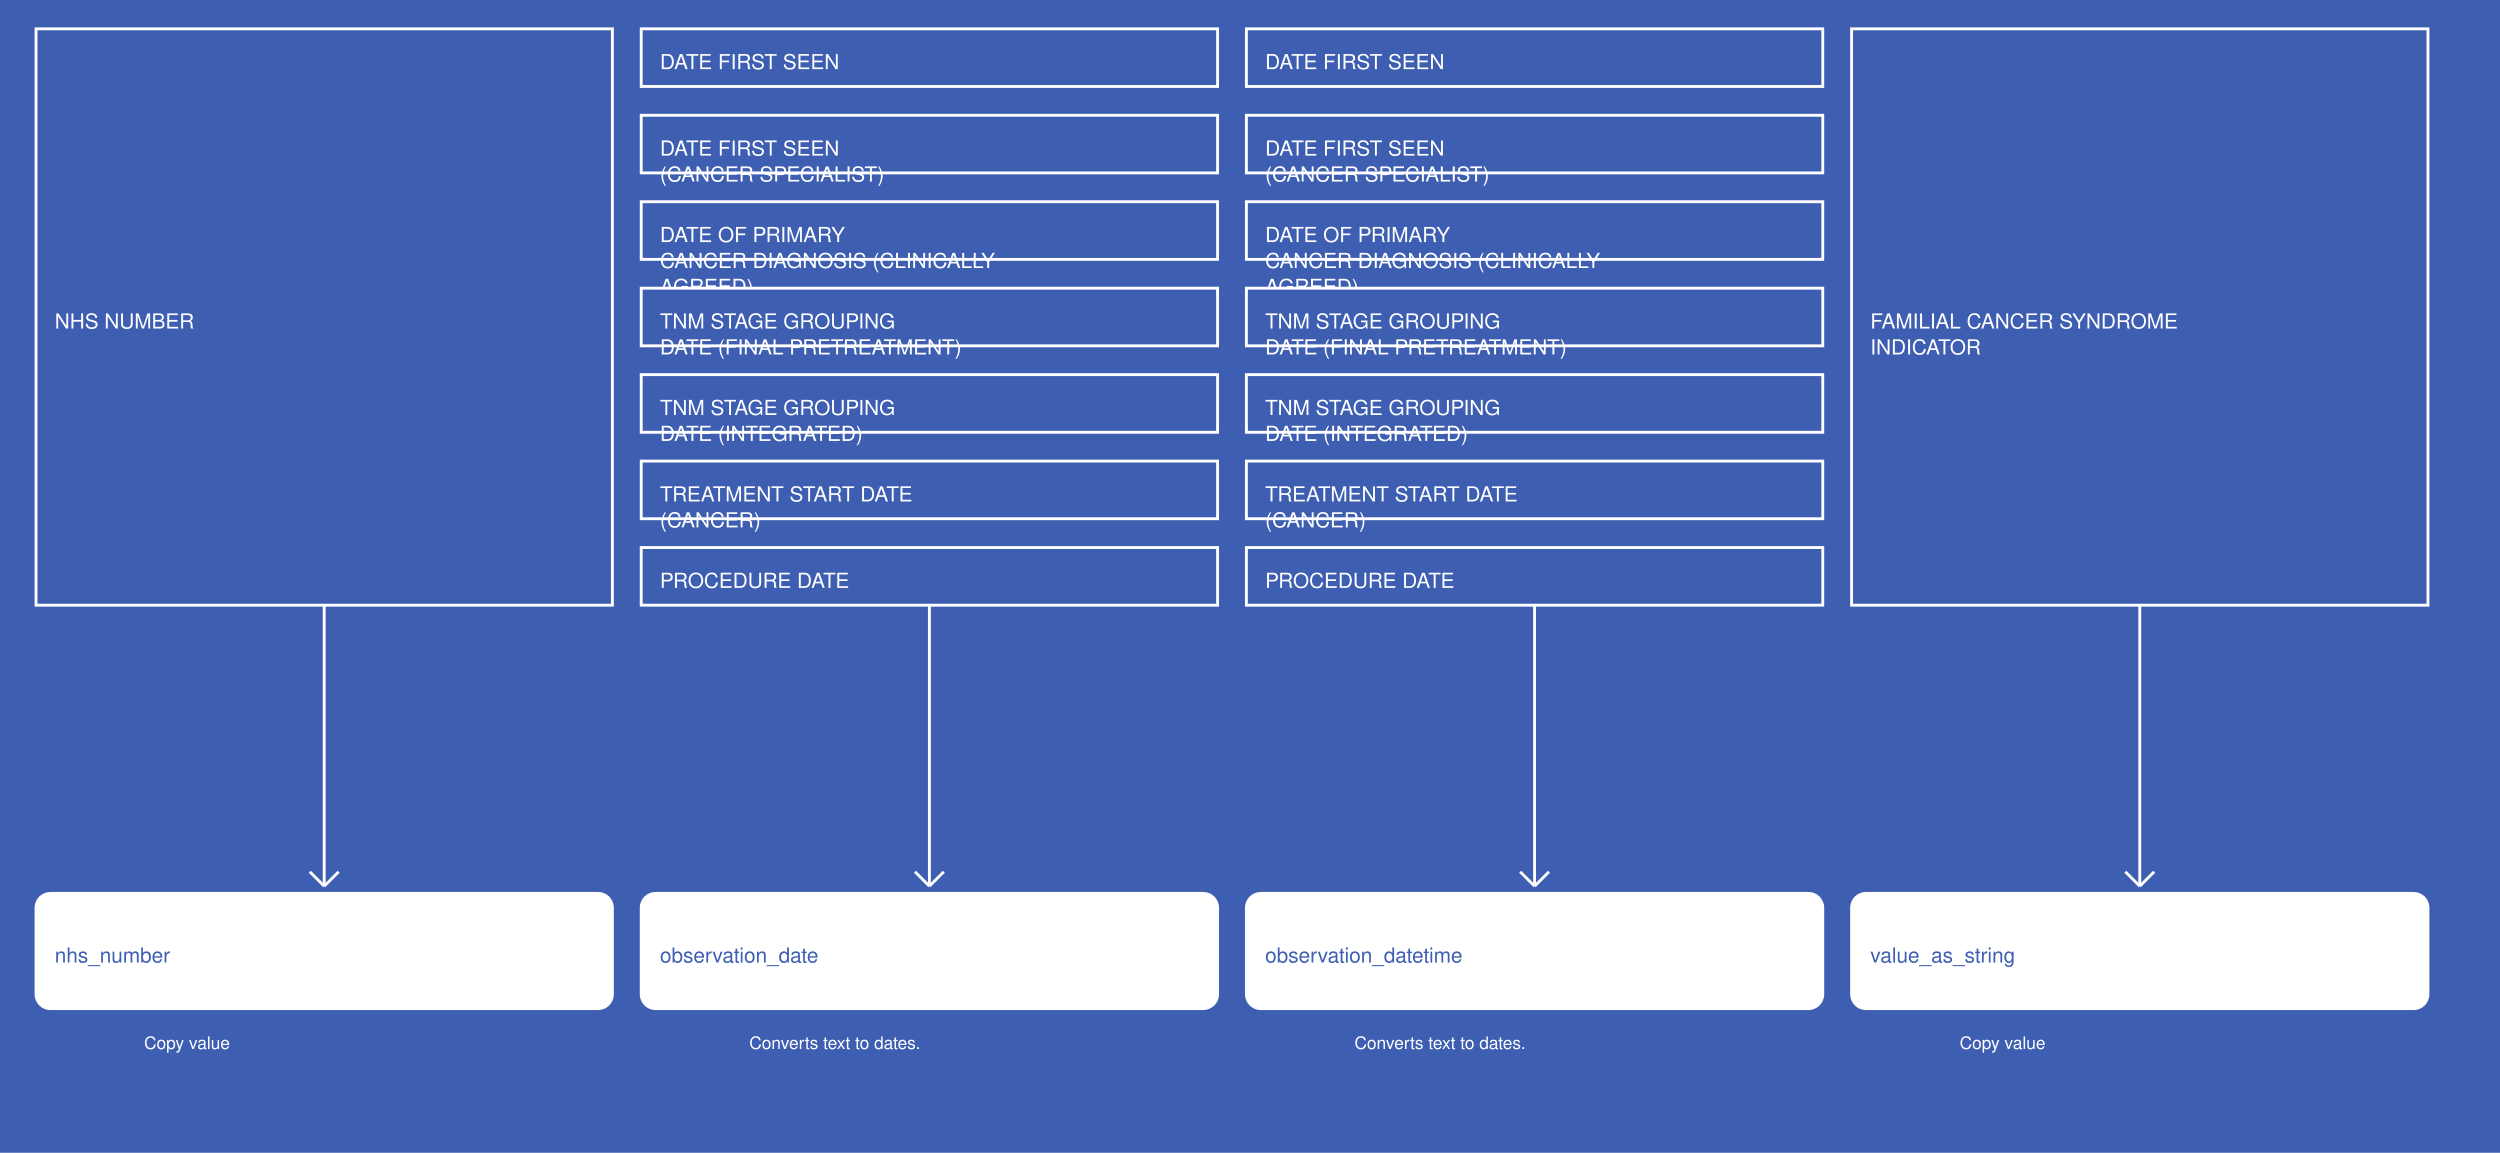
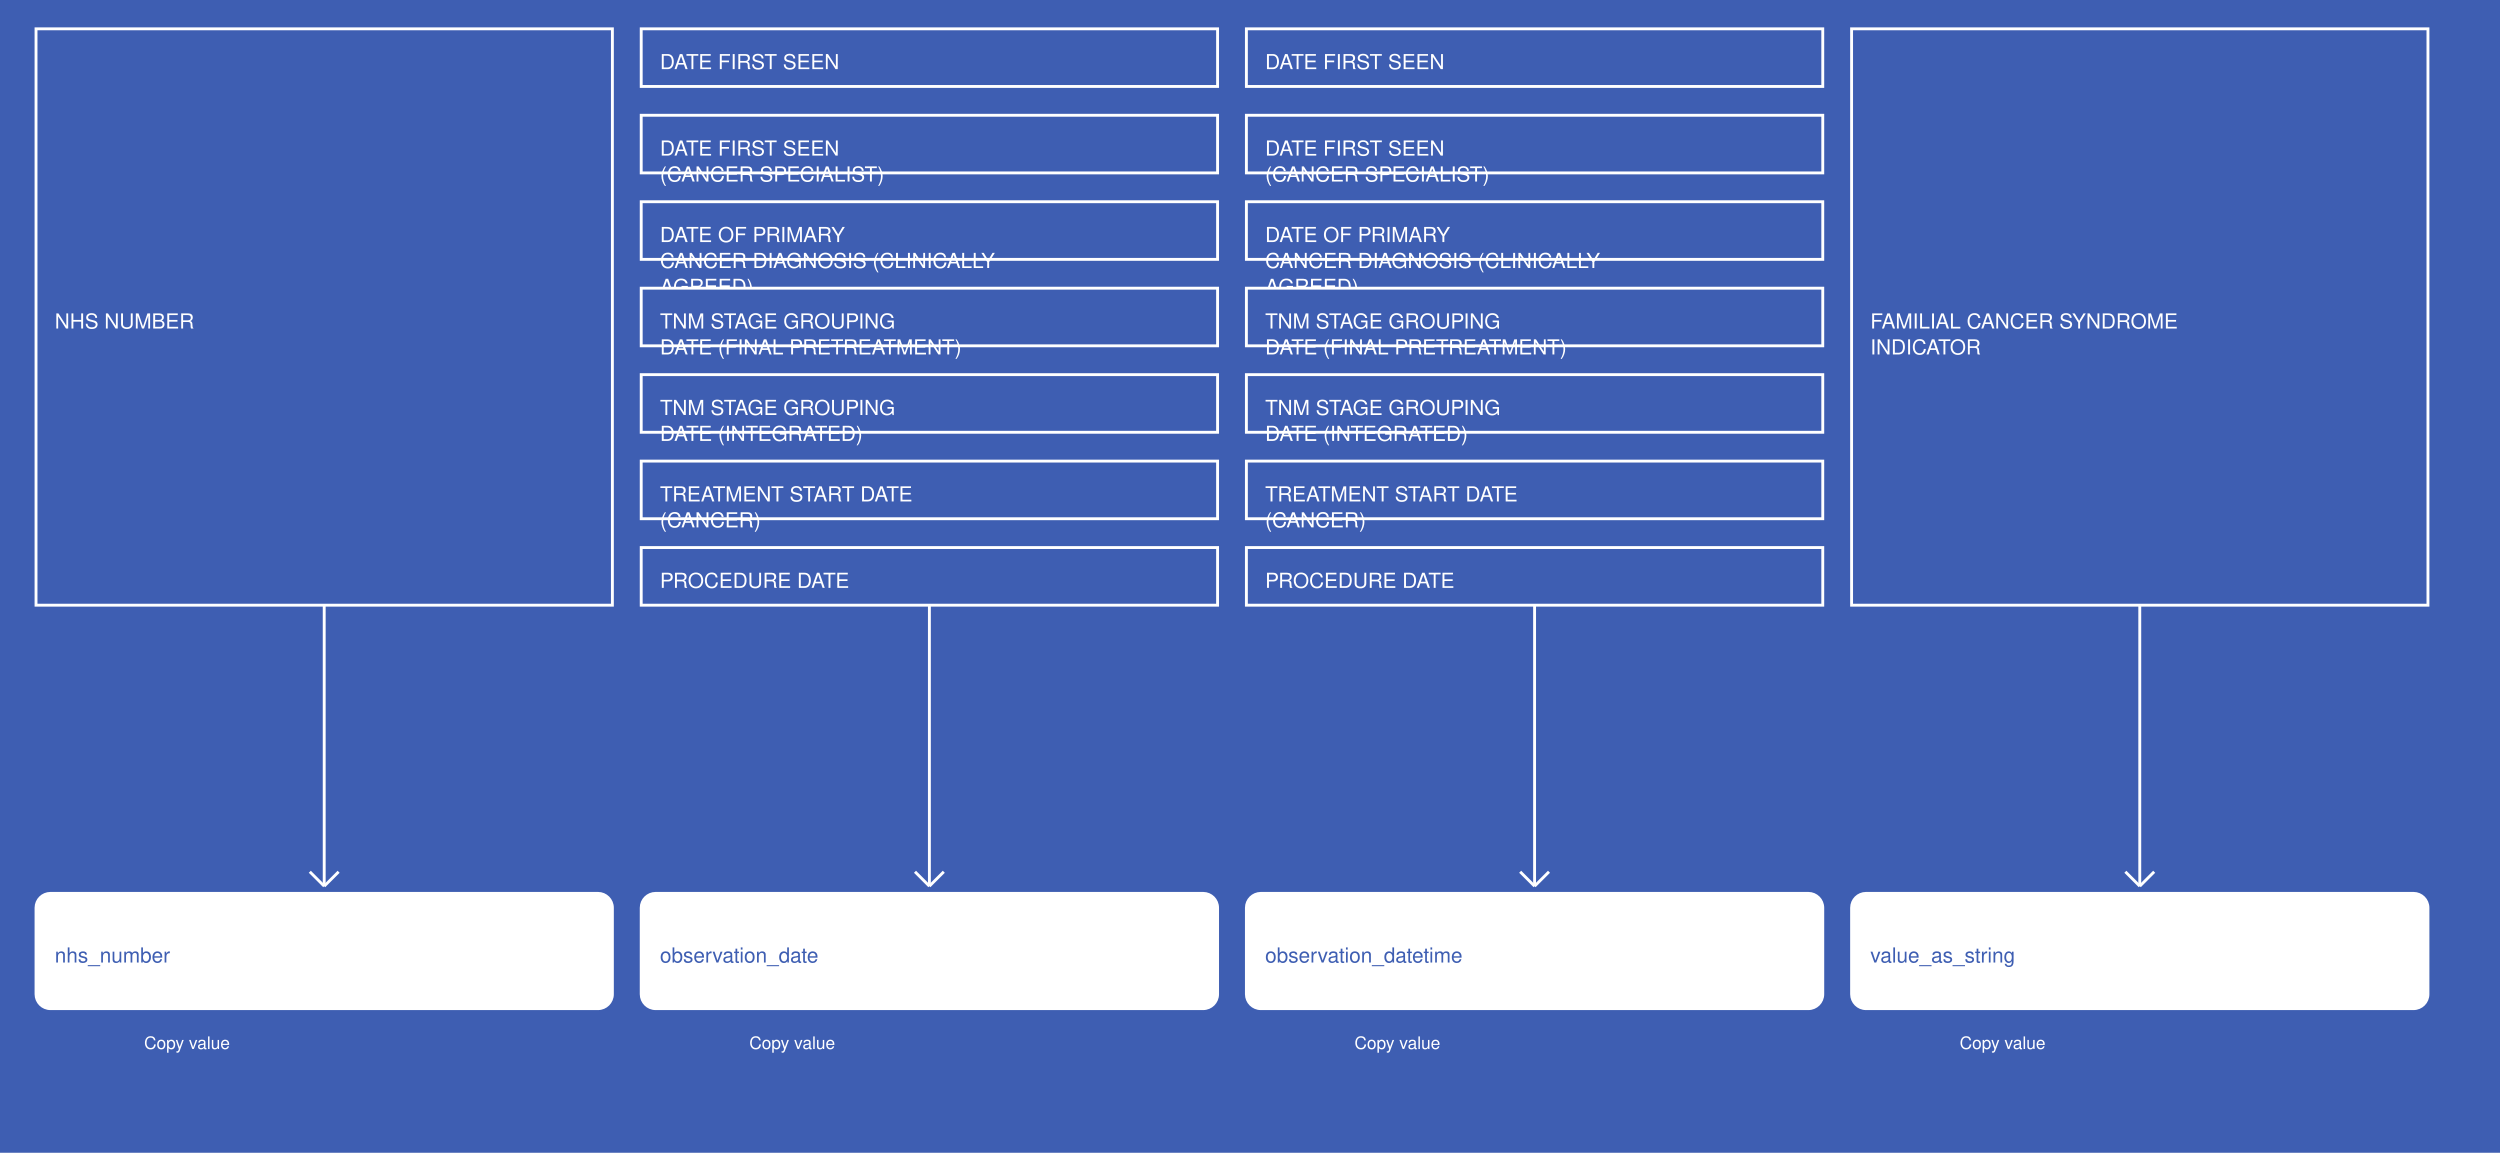
<svg xmlns="http://www.w3.org/2000/svg" width="1735" height="800">
  <rect width="100%" height="100%" fill="#3E5EB2" />
  <g>
    <rect x="25" y="20" width="400" height="400" fill="#3E5EB2" stroke="white" stroke-width="2" />
    <text x="38" y="228" fill="white" font-family="Helvetica" font-size="1.2em" text-anchor="start">NHS NUMBER</text>
  </g>
  <g>
    <line x1="225" y1="420" x2="225" y2="615" stroke="white" stroke-width="2" />
    <line x1="215" y1="605" x2="225" y2="615" stroke="white" stroke-width="2" />
    <line x1="235" y1="605" x2="225" y2="615" stroke="white" stroke-width="2" />
    <text x="100" y="728" fill="white" font-size="1em" font-family="Helvetica">Copy value</text>
  </g>
  <g>
    <rect x="25" y="620" width="400" height="80" fill="white" stroke="white" stroke-width="2" rx="10" />
    <text x="38" y="668" fill="#3E5EB2" font-family="Helvetica" font-size="1.2em" text-anchor="start">nhs_number</text>
  </g>
  <g>
    <rect x="445" y="20" width="400" height="40" fill="#3E5EB2" stroke="white" stroke-width="2" />
    <text x="458" y="48" fill="white" font-family="Helvetica" font-size="1.2em" text-anchor="start">DATE FIRST SEEN</text>
  </g>
  <g>
    <rect x="445" y="80" width="400" height="40" fill="#3E5EB2" stroke="white" stroke-width="2" />
    <text x="458" y="108" fill="white" font-family="Helvetica" font-size="1.2em" text-anchor="start">DATE FIRST SEEN</text>
    <text x="458" y="126" fill="white" font-family="Helvetica" font-size="1.2em" text-anchor="start">(CANCER SPECIALIST)</text>
  </g>
  <g>
    <rect x="445" y="140" width="400" height="40" fill="#3E5EB2" stroke="white" stroke-width="2" />
    <text x="458" y="168" fill="white" font-family="Helvetica" font-size="1.2em" text-anchor="start">DATE OF PRIMARY</text>
    <text x="458" y="186" fill="white" font-family="Helvetica" font-size="1.2em" text-anchor="start">CANCER DIAGNOSIS (CLINICALLY</text>
    <text x="458" y="204" fill="white" font-family="Helvetica" font-size="1.2em" text-anchor="start">AGREED)</text>
  </g>
  <g>
    <rect x="445" y="200" width="400" height="40" fill="#3E5EB2" stroke="white" stroke-width="2" />
    <text x="458" y="228" fill="white" font-family="Helvetica" font-size="1.2em" text-anchor="start">TNM STAGE GROUPING</text>
    <text x="458" y="246" fill="white" font-family="Helvetica" font-size="1.2em" text-anchor="start">DATE (FINAL PRETREATMENT)</text>
  </g>
  <g>
    <rect x="445" y="260" width="400" height="40" fill="#3E5EB2" stroke="white" stroke-width="2" />
    <text x="458" y="288" fill="white" font-family="Helvetica" font-size="1.2em" text-anchor="start">TNM STAGE GROUPING</text>
    <text x="458" y="306" fill="white" font-family="Helvetica" font-size="1.2em" text-anchor="start">DATE (INTEGRATED)</text>
  </g>
  <g>
    <rect x="445" y="320" width="400" height="40" fill="#3E5EB2" stroke="white" stroke-width="2" />
    <text x="458" y="348" fill="white" font-family="Helvetica" font-size="1.2em" text-anchor="start">TREATMENT START DATE</text>
    <text x="458" y="366" fill="white" font-family="Helvetica" font-size="1.2em" text-anchor="start">(CANCER)</text>
  </g>
  <g>
    <rect x="445" y="380" width="400" height="40" fill="#3E5EB2" stroke="white" stroke-width="2" />
    <text x="458" y="408" fill="white" font-family="Helvetica" font-size="1.2em" text-anchor="start">PROCEDURE DATE</text>
  </g>
  <g>
    <line x1="645" y1="420" x2="645" y2="615" stroke="white" stroke-width="2" />
    <line x1="635" y1="605" x2="645" y2="615" stroke="white" stroke-width="2" />
    <line x1="655" y1="605" x2="645" y2="615" stroke="white" stroke-width="2" />
-     <text x="520" y="728" fill="white" font-size="1em" font-family="Helvetica">Converts text to dates.</text>
+     <text x="520" y="728" fill="white" font-size="1em" font-family="Helvetica">Copy value</text>
  </g>
  <g>
    <rect x="445" y="620" width="400" height="80" fill="white" stroke="white" stroke-width="2" rx="10" />
    <text x="458" y="668" fill="#3E5EB2" font-family="Helvetica" font-size="1.2em" text-anchor="start">observation_date</text>
  </g>
  <g>
    <rect x="865" y="20" width="400" height="40" fill="#3E5EB2" stroke="white" stroke-width="2" />
    <text x="878" y="48" fill="white" font-family="Helvetica" font-size="1.2em" text-anchor="start">DATE FIRST SEEN</text>
  </g>
  <g>
    <rect x="865" y="80" width="400" height="40" fill="#3E5EB2" stroke="white" stroke-width="2" />
    <text x="878" y="108" fill="white" font-family="Helvetica" font-size="1.2em" text-anchor="start">DATE FIRST SEEN</text>
    <text x="878" y="126" fill="white" font-family="Helvetica" font-size="1.2em" text-anchor="start">(CANCER SPECIALIST)</text>
  </g>
  <g>
    <rect x="865" y="140" width="400" height="40" fill="#3E5EB2" stroke="white" stroke-width="2" />
    <text x="878" y="168" fill="white" font-family="Helvetica" font-size="1.2em" text-anchor="start">DATE OF PRIMARY</text>
    <text x="878" y="186" fill="white" font-family="Helvetica" font-size="1.2em" text-anchor="start">CANCER DIAGNOSIS (CLINICALLY</text>
    <text x="878" y="204" fill="white" font-family="Helvetica" font-size="1.2em" text-anchor="start">AGREED)</text>
  </g>
  <g>
    <rect x="865" y="200" width="400" height="40" fill="#3E5EB2" stroke="white" stroke-width="2" />
    <text x="878" y="228" fill="white" font-family="Helvetica" font-size="1.2em" text-anchor="start">TNM STAGE GROUPING</text>
    <text x="878" y="246" fill="white" font-family="Helvetica" font-size="1.2em" text-anchor="start">DATE (FINAL PRETREATMENT)</text>
  </g>
  <g>
    <rect x="865" y="260" width="400" height="40" fill="#3E5EB2" stroke="white" stroke-width="2" />
    <text x="878" y="288" fill="white" font-family="Helvetica" font-size="1.2em" text-anchor="start">TNM STAGE GROUPING</text>
    <text x="878" y="306" fill="white" font-family="Helvetica" font-size="1.2em" text-anchor="start">DATE (INTEGRATED)</text>
  </g>
  <g>
    <rect x="865" y="320" width="400" height="40" fill="#3E5EB2" stroke="white" stroke-width="2" />
    <text x="878" y="348" fill="white" font-family="Helvetica" font-size="1.2em" text-anchor="start">TREATMENT START DATE</text>
    <text x="878" y="366" fill="white" font-family="Helvetica" font-size="1.2em" text-anchor="start">(CANCER)</text>
  </g>
  <g>
    <rect x="865" y="380" width="400" height="40" fill="#3E5EB2" stroke="white" stroke-width="2" />
    <text x="878" y="408" fill="white" font-family="Helvetica" font-size="1.2em" text-anchor="start">PROCEDURE DATE</text>
  </g>
  <g>
    <line x1="1065" y1="420" x2="1065" y2="615" stroke="white" stroke-width="2" />
    <line x1="1055" y1="605" x2="1065" y2="615" stroke="white" stroke-width="2" />
    <line x1="1075" y1="605" x2="1065" y2="615" stroke="white" stroke-width="2" />
-     <text x="940" y="728" fill="white" font-size="1em" font-family="Helvetica">Converts text to dates.</text>
+     <text x="940" y="728" fill="white" font-size="1em" font-family="Helvetica">Copy value</text>
  </g>
  <g>
    <rect x="865" y="620" width="400" height="80" fill="white" stroke="white" stroke-width="2" rx="10" />
    <text x="878" y="668" fill="#3E5EB2" font-family="Helvetica" font-size="1.2em" text-anchor="start">observation_datetime</text>
  </g>
  <g>
    <rect x="1285" y="20" width="400" height="400" fill="#3E5EB2" stroke="white" stroke-width="2" />
    <text x="1298" y="228" fill="white" font-family="Helvetica" font-size="1.2em" text-anchor="start">FAMILIAL CANCER SYNDROME</text>
    <text x="1298" y="246" fill="white" font-family="Helvetica" font-size="1.2em" text-anchor="start">INDICATOR</text>
  </g>
  <g>
    <line x1="1485" y1="420" x2="1485" y2="615" stroke="white" stroke-width="2" />
    <line x1="1475" y1="605" x2="1485" y2="615" stroke="white" stroke-width="2" />
    <line x1="1495" y1="605" x2="1485" y2="615" stroke="white" stroke-width="2" />
    <text x="1360" y="728" fill="white" font-size="1em" font-family="Helvetica">Copy value</text>
  </g>
  <g>
    <rect x="1285" y="620" width="400" height="80" fill="white" stroke="white" stroke-width="2" rx="10" />
    <text x="1298" y="668" fill="#3E5EB2" font-family="Helvetica" font-size="1.2em" text-anchor="start">value_as_string</text>
  </g>
</svg>
